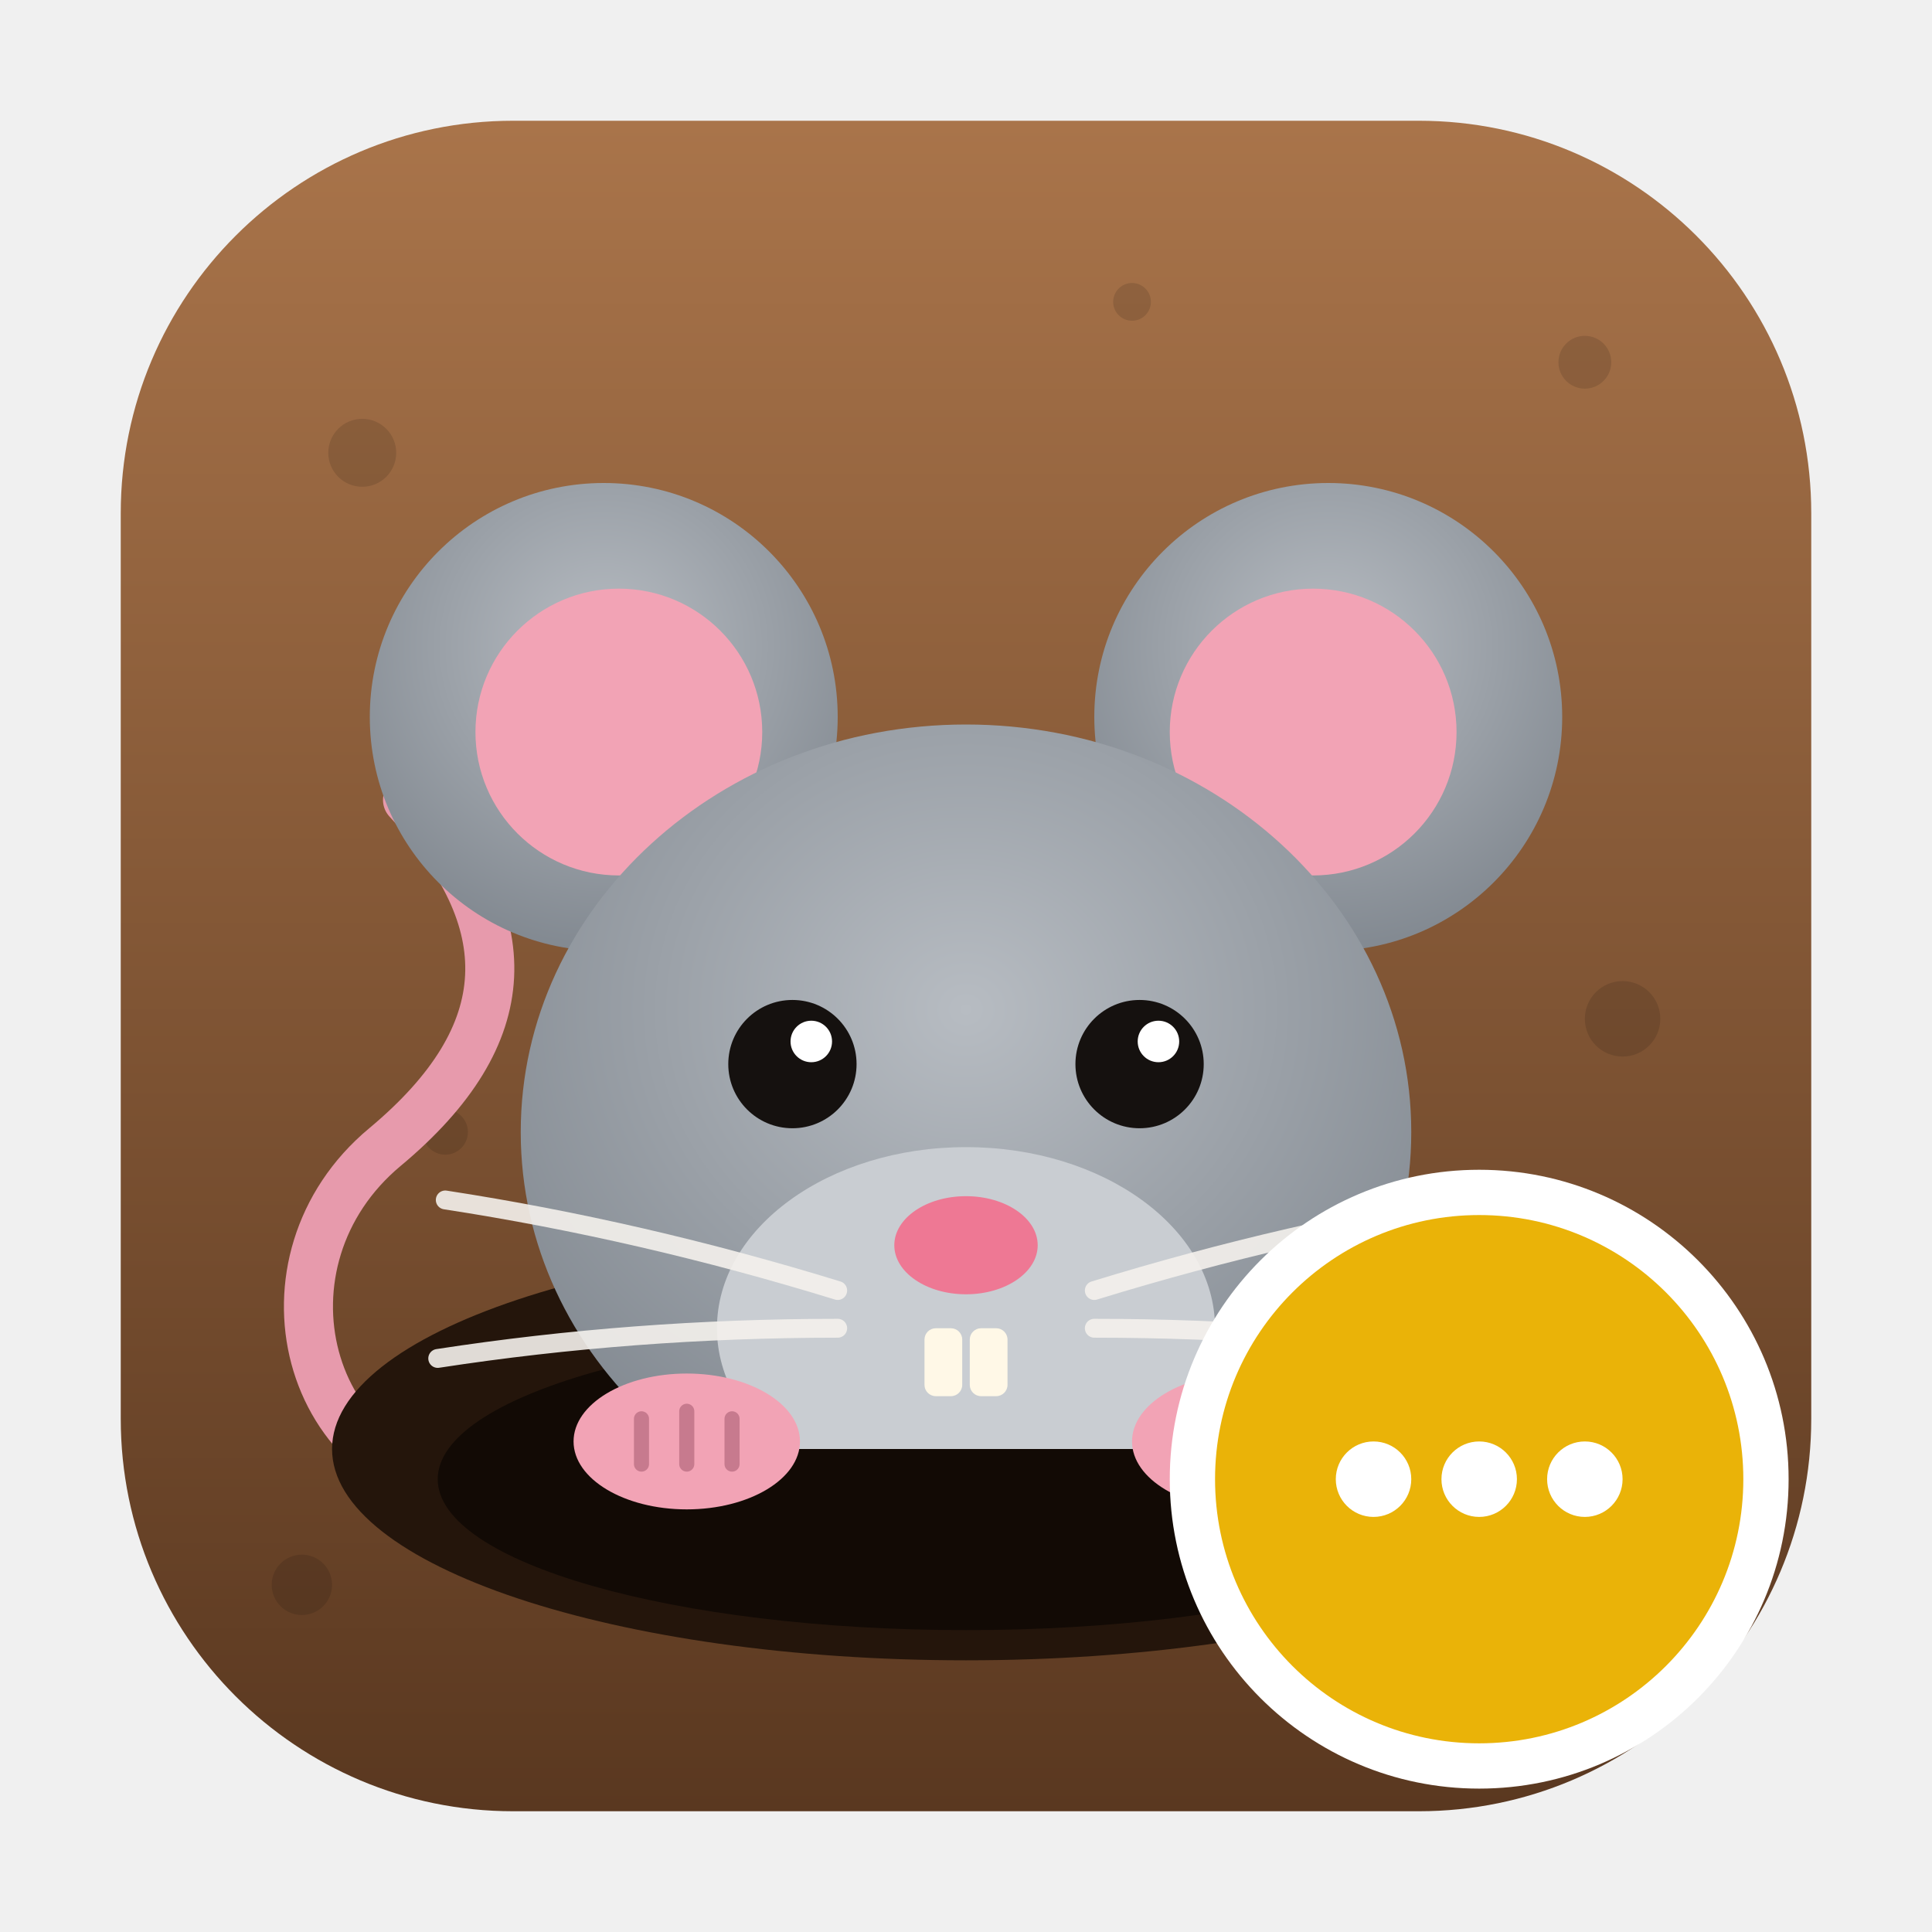
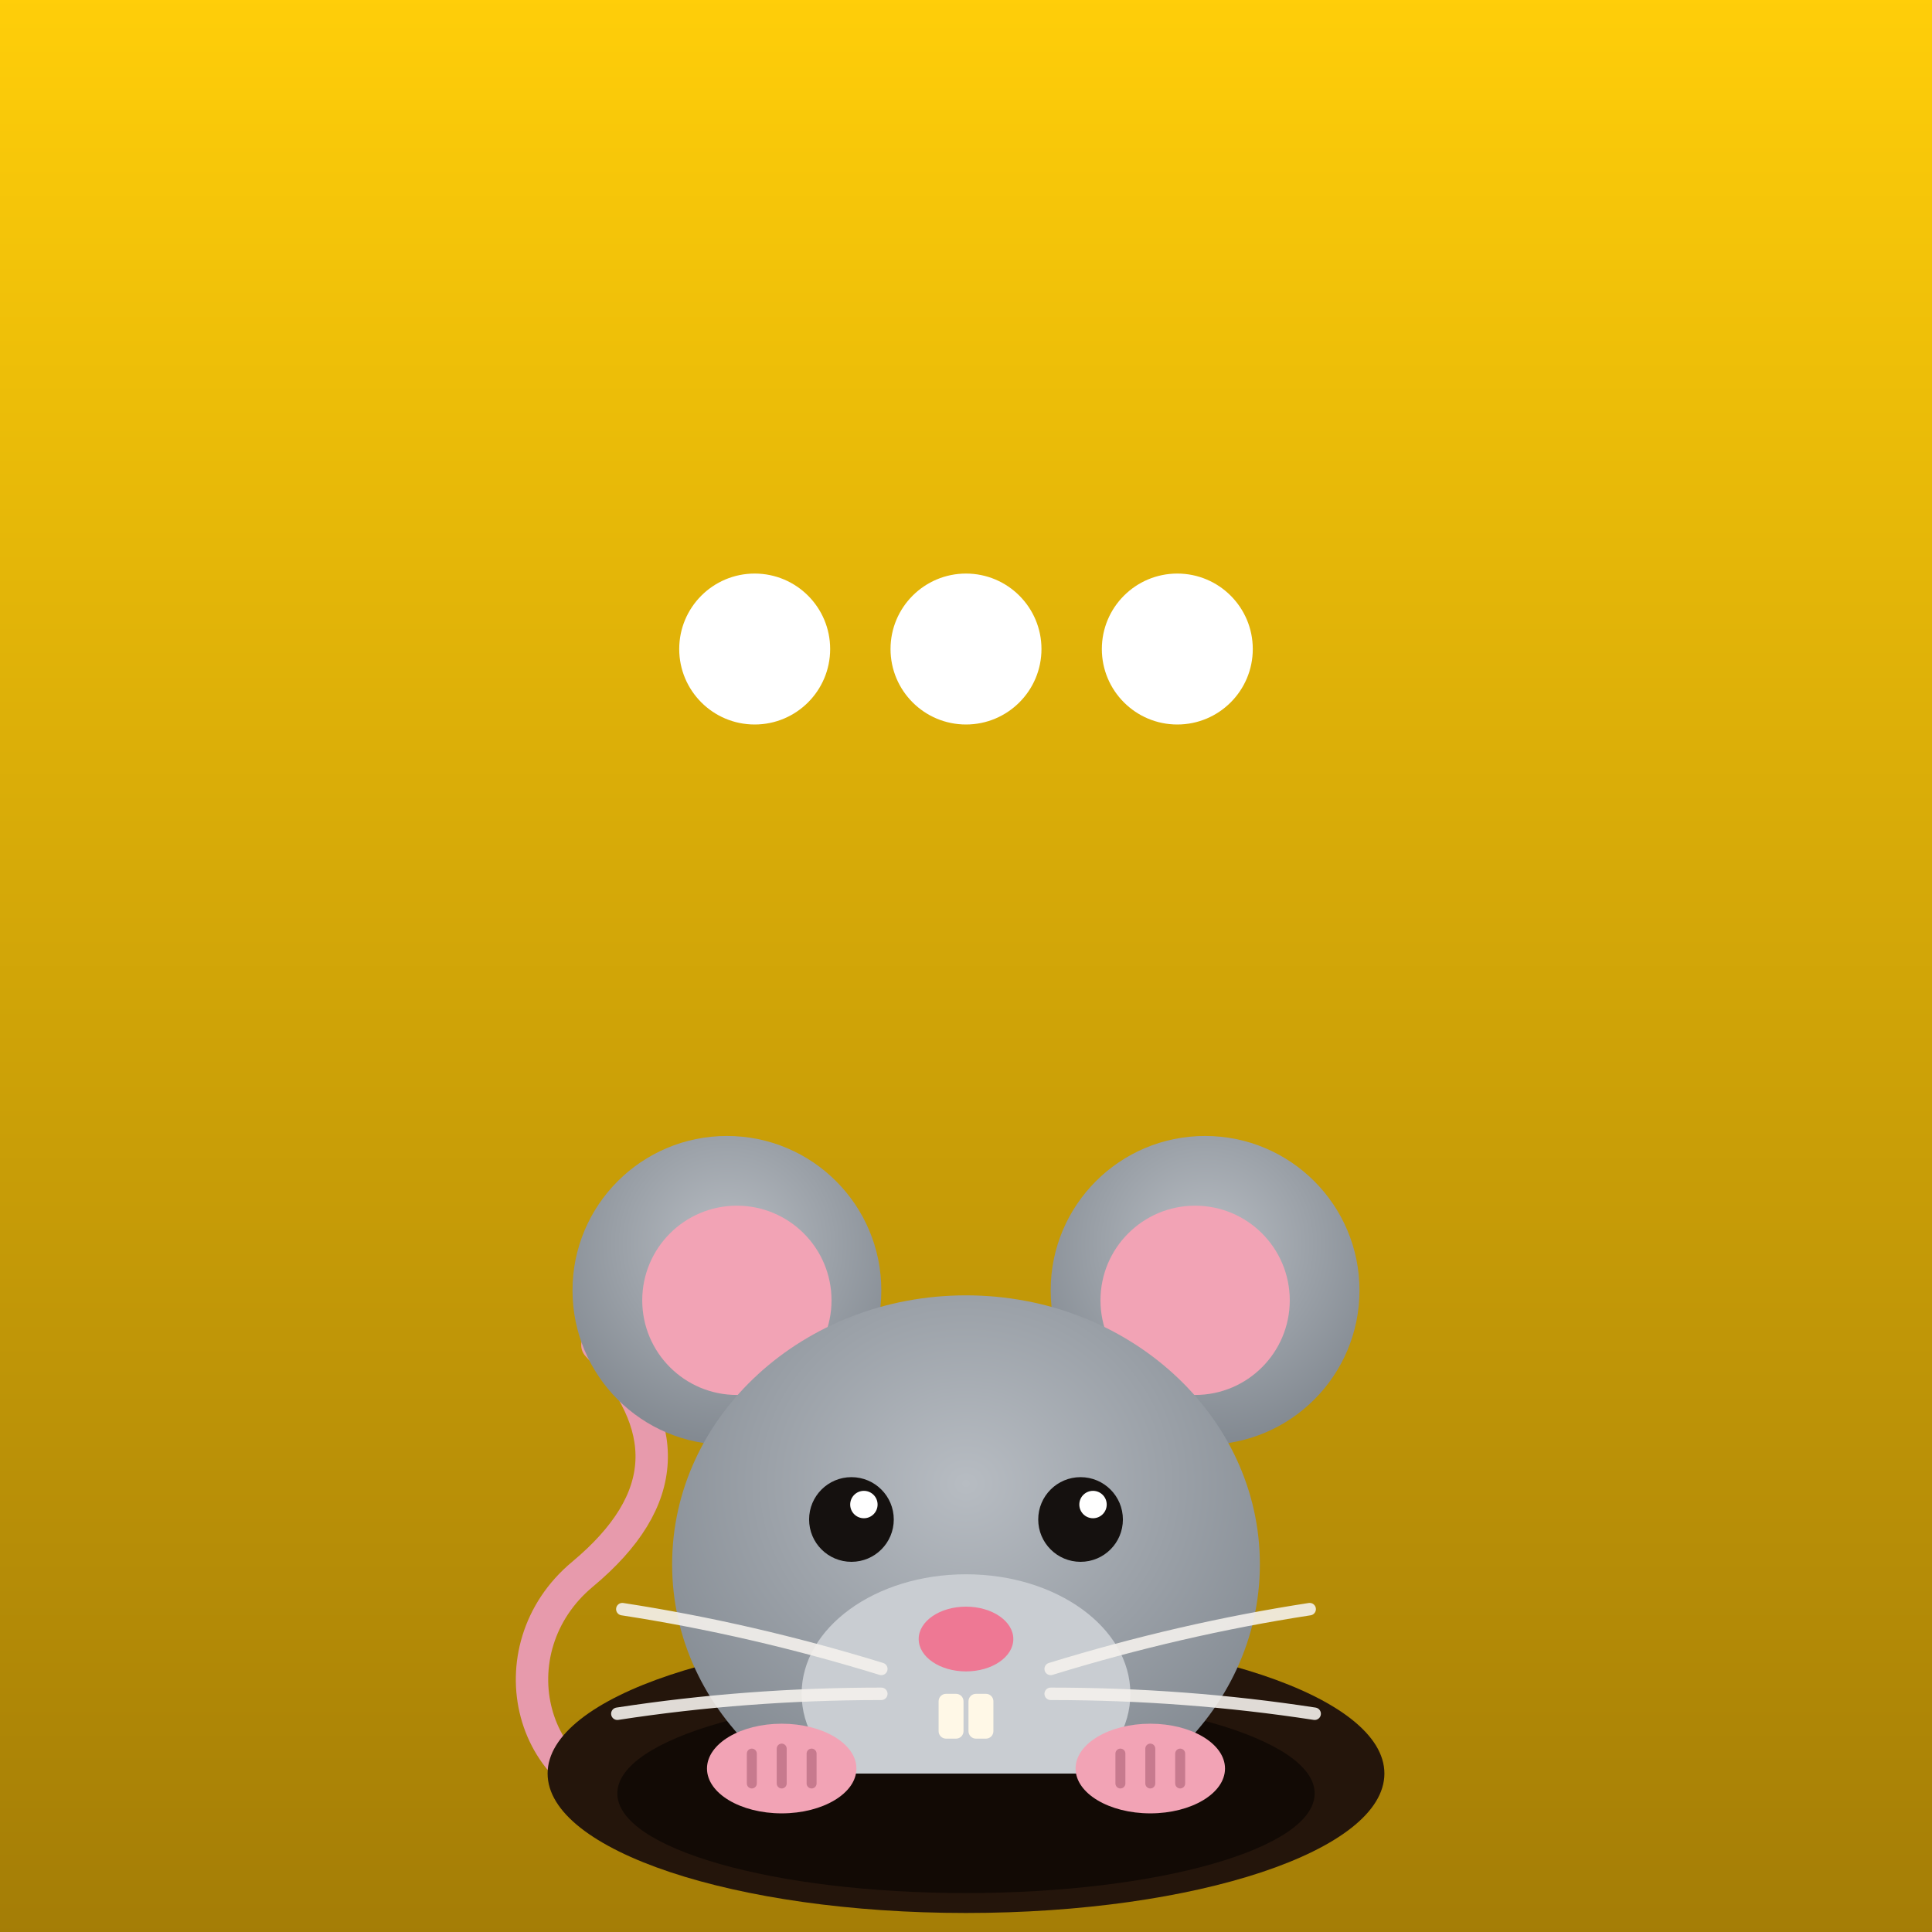
<svg xmlns="http://www.w3.org/2000/svg" width="512" height="512" viewBox="0 0 512 512">
  <defs>
    <linearGradient id="soil" x1="0" y1="0" x2="0" y2="1">
      <stop offset="0" stop-color="#A9744A" />
      <stop offset="1" stop-color="#5A3820" />
    </linearGradient>
    <radialGradient id="fur" cx="0.5" cy="0.35" r="0.7">
      <stop offset="0" stop-color="#B7BCC2" />
      <stop offset="1" stop-color="#7E858D" />
    </radialGradient>
    <clipPath id="above">
      <rect x="0" y="0" width="512" height="384" />
    </clipPath>
  </defs>
-   <rect x="32" y="32" width="448" height="448" rx="104" fill="url(#soil)" />
-   <g fill="#000" opacity="0.12">
-     <circle cx="96" cy="120" r="9" />
-     <circle cx="420" cy="96" r="7" />
-     <circle cx="118" cy="300" r="6" />
-     <circle cx="430" cy="270" r="10" />
-     <circle cx="80" cy="420" r="8" />
-     <circle cx="300" cy="80" r="5" />
+   <linearGradient id="bg" x1="0" y1="0" x2="0" y2="1">
+     <stop offset="0" stop-color="#FFCE09" />
+     <stop offset="1" stop-color="#A47D06" />
+   </linearGradient>
+   <rect width="512" height="512" fill="url(#bg)" />
+   <g transform="translate(256 172) scale(2.0) translate(-392 -392)">
+     <g fill="#FFF">
+       <circle cx="364" cy="392" r="10" />
+       <circle cx="392" cy="392" r="10" />
+       <circle cx="420" cy="392" r="10" />
+     </g>
  </g>
-   <path d="M128 396 C 80 392, 66 334, 102 304 S 138 244, 108 212" stroke="#E79AAC" stroke-width="13" stroke-linecap="round" fill="none" />
-   <ellipse cx="256" cy="384" rx="168" ry="56" fill="#24150B" />
-   <ellipse cx="256" cy="392" rx="140" ry="40" fill="#120A05" />
-   <g clip-path="url(#above)">
-     <circle cx="160" cy="190" r="62" fill="url(#fur)" />
-     <circle cx="352" cy="190" r="62" fill="url(#fur)" />
-     <circle cx="164" cy="194" r="38" fill="#F2A3B5" />
-     <circle cx="348" cy="194" r="38" fill="#F2A3B5" />
-     <ellipse cx="256" cy="300" rx="118" ry="108" fill="url(#fur)" />
-     <ellipse cx="256" cy="352" rx="66" ry="48" fill="#C9CDD2" />
-     <circle cx="210" cy="282" r="17" fill="#15110F" />
-     <circle cx="302" cy="282" r="17" fill="#15110F" />
-     <circle cx="215" cy="276" r="5.5" fill="#FFF" />
-     <circle cx="307" cy="276" r="5.5" fill="#FFF" />
-     <ellipse cx="256" cy="330" rx="19" ry="13" fill="#EE7894" />
-   </g>
-   <g stroke="#F4F1EC" stroke-width="5" stroke-linecap="round" fill="none" opacity="0.9">
-     <path d="M222 342 Q170 326 118 318" />
-     <path d="M222 352 Q168 352 116 360" />
-     <path d="M290 342 Q342 326 394 318" />
-     <path d="M290 352 Q344 352 396 360" />
-   </g>
-   <rect x="245" y="352" width="10" height="18" rx="3" fill="#FFF8E7" />
-   <rect x="257" y="352" width="10" height="18" rx="3" fill="#FFF8E7" />
-   <ellipse cx="182" cy="382" rx="30" ry="18" fill="#F2A3B5" />
-   <ellipse cx="330" cy="382" rx="30" ry="18" fill="#F2A3B5" />
-   <g stroke="#C77A8E" stroke-width="4" stroke-linecap="round">
-     <path d="M170 376 v12" />
-     <path d="M182 374 v14" />
-     <path d="M194 376 v12" />
-     <path d="M318 376 v12" />
-     <path d="M330 374 v14" />
-     <path d="M342 376 v12" />
-   </g>
-   <circle cx="392" cy="392" r="82" fill="#FFF" />
-   <circle cx="392" cy="392" r="70" fill="#EAB308" />
-   <g fill="#FFF">
-     <circle cx="364" cy="392" r="10" />
-     <circle cx="392" cy="392" r="10" />
-     <circle cx="420" cy="392" r="10" />
+   <g transform="translate(256 470) scale(0.66) translate(-256 -384)">
+     <path d="M128 396 C 80 392, 66 334, 102 304 S 138 244, 108 212" stroke="#E79AAC" stroke-width="13" stroke-linecap="round" fill="none" />
+     <ellipse cx="256" cy="384" rx="168" ry="56" fill="#24150B" />
+     <ellipse cx="256" cy="392" rx="140" ry="40" fill="#120A05" />
+     <g clip-path="url(#above)">
+       <circle cx="160" cy="190" r="62" fill="url(#fur)" />
+       <circle cx="352" cy="190" r="62" fill="url(#fur)" />
+       <circle cx="164" cy="194" r="38" fill="#F2A3B5" />
+       <circle cx="348" cy="194" r="38" fill="#F2A3B5" />
+       <ellipse cx="256" cy="300" rx="118" ry="108" fill="url(#fur)" />
+       <ellipse cx="256" cy="352" rx="66" ry="48" fill="#C9CDD2" />
+       <circle cx="210" cy="282" r="17" fill="#15110F" />
+       <circle cx="302" cy="282" r="17" fill="#15110F" />
+       <circle cx="215" cy="276" r="5.5" fill="#FFF" />
+       <circle cx="307" cy="276" r="5.5" fill="#FFF" />
+       <ellipse cx="256" cy="330" rx="19" ry="13" fill="#EE7894" />
+     </g>
+     <g stroke="#F4F1EC" stroke-width="5" stroke-linecap="round" fill="none" opacity="0.9">
+       <path d="M222 342 Q170 326 118 318" />
+       <path d="M222 352 Q168 352 116 360" />
+       <path d="M290 342 Q342 326 394 318" />
+       <path d="M290 352 Q344 352 396 360" />
+     </g>
+     <rect x="245" y="352" width="10" height="18" rx="3" fill="#FFF8E7" />
+     <rect x="257" y="352" width="10" height="18" rx="3" fill="#FFF8E7" />
+     <ellipse cx="182" cy="382" rx="30" ry="18" fill="#F2A3B5" />
+     <ellipse cx="330" cy="382" rx="30" ry="18" fill="#F2A3B5" />
+     <g stroke="#C77A8E" stroke-width="4" stroke-linecap="round">
+       <path d="M170 376 v12" />
+       <path d="M182 374 v14" />
+       <path d="M194 376 v12" />
+       <path d="M318 376 v12" />
+       <path d="M330 374 v14" />
+       <path d="M342 376 v12" />
+     </g>
  </g>
</svg>
